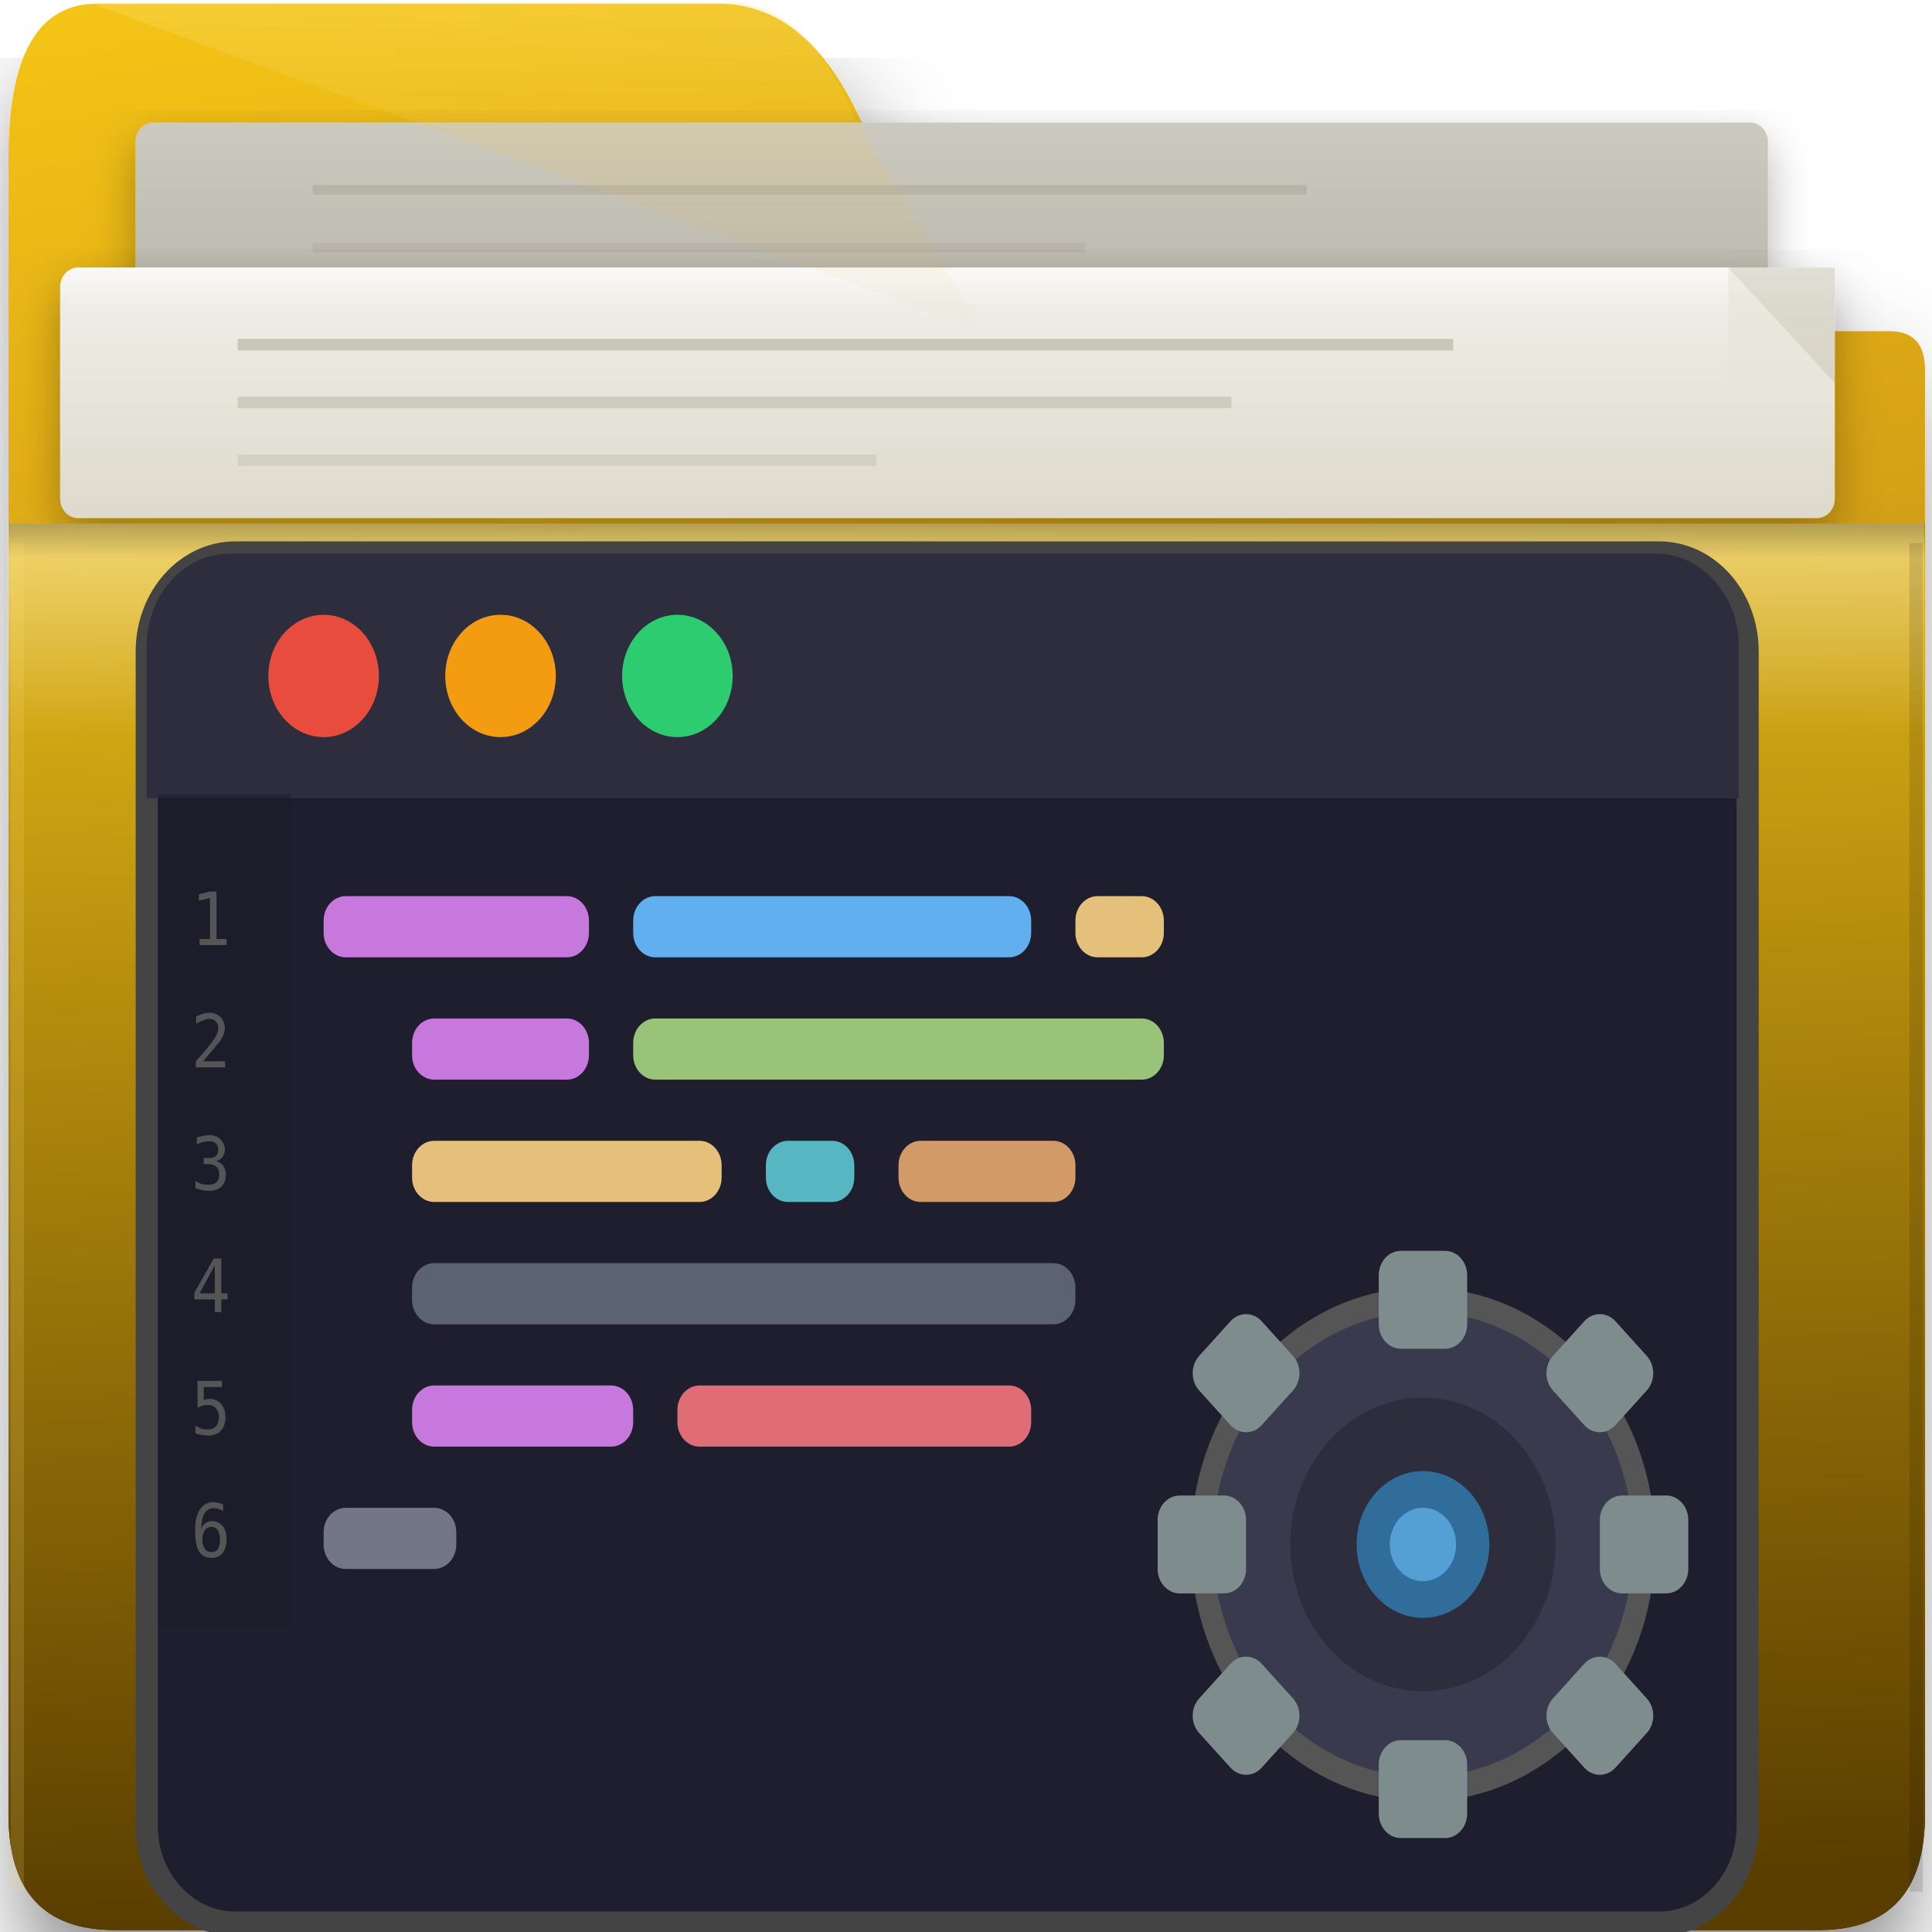
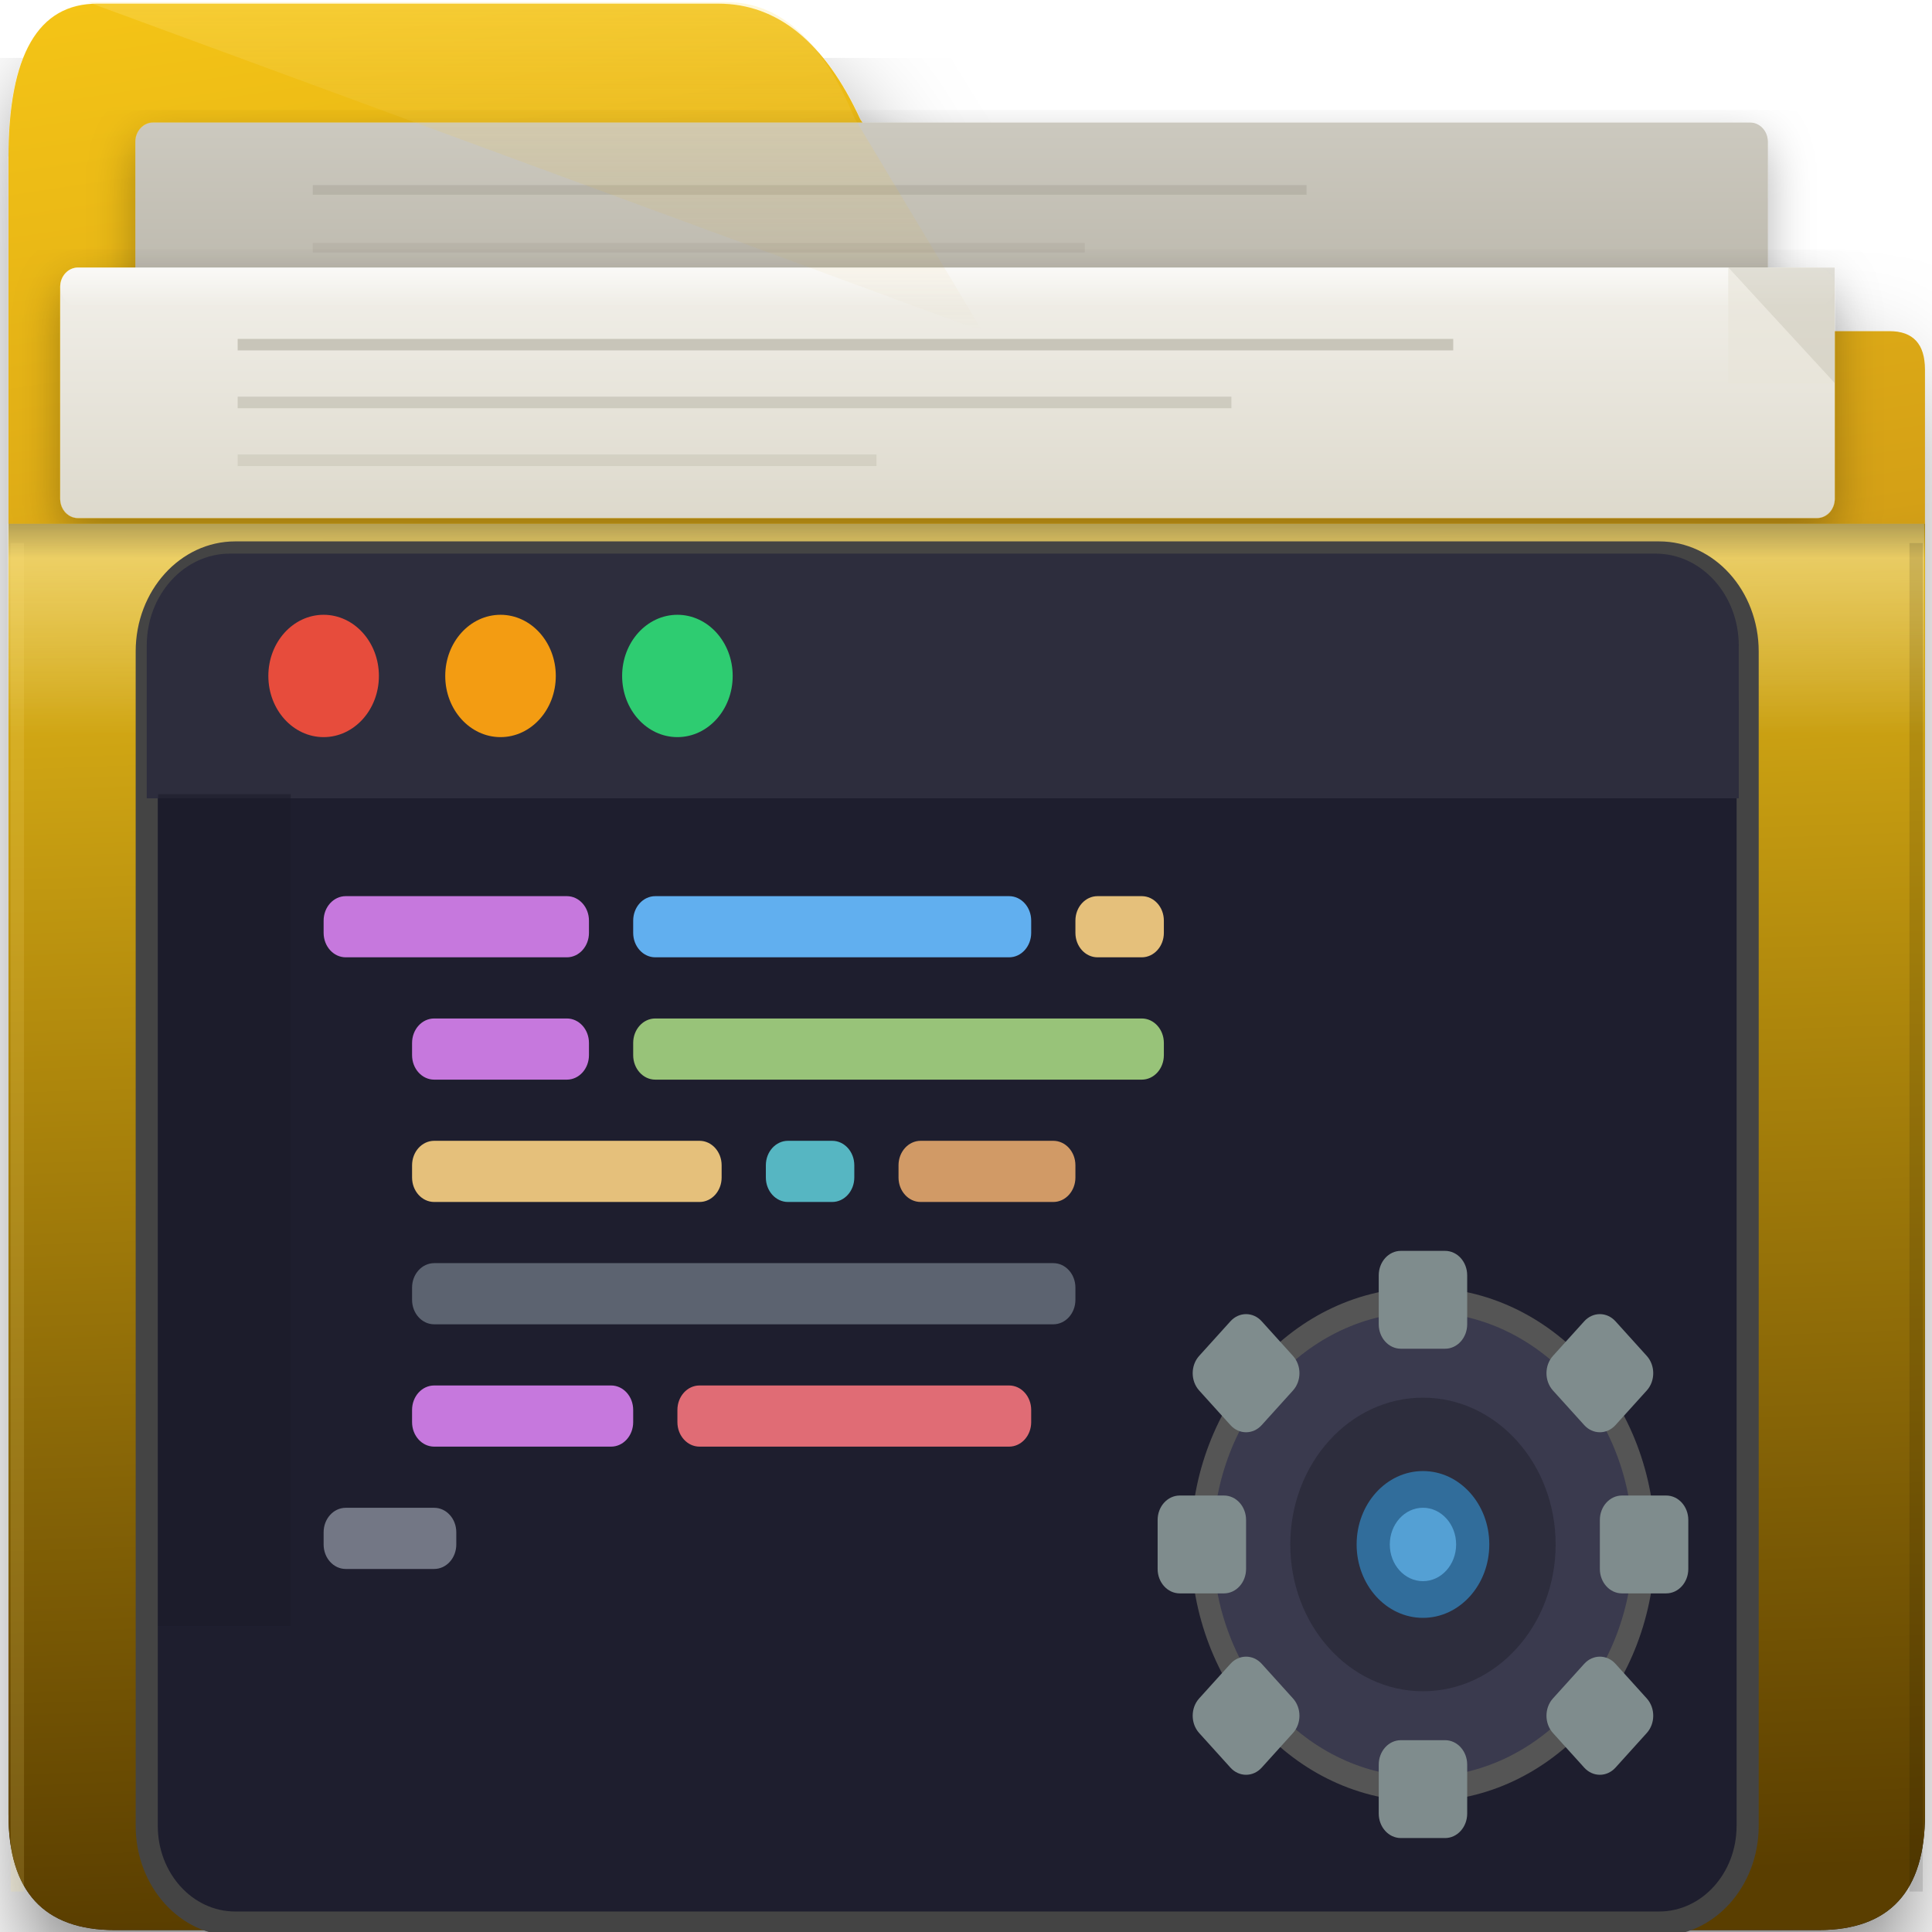
<svg xmlns="http://www.w3.org/2000/svg" width="256" height="256" viewBox="21.044 43.62 217.747 200.581" preserveAspectRatio="none">
  <defs>
    <linearGradient id="folderBack" x1="0%" y1="0%" x2="15%" y2="100%">
      <stop offset="0" stop-color="#f5c518" />
      <stop offset="0.4" stop-color="#d4a017" />
      <stop offset="1" stop-color="#1a1200" />
    </linearGradient>
    <linearGradient id="folderFront" x1="0%" y1="0%" x2="5%" y2="100%">
      <stop offset="0" style="stop-color: rgb(229, 185, 25);" />
      <stop offset="0.35" style="stop-color: rgb(180, 140, 13);" />
      <stop offset="1" stop-color="#5a3e00" />
    </linearGradient>
    <linearGradient id="folderFrontHighlight" x1="0%" y1="0%" x2="0%" y2="100%">
      <stop offset="0" stop-color="#fff8dc" stop-opacity="0.45" />
      <stop offset="0.15" stop-color="#fff" stop-opacity="0" />
    </linearGradient>
    <linearGradient id="tabHighlight" x1="0%" y1="0%" x2="0%" y2="100%">
      <stop offset="0" stop-color="#ffe680" stop-opacity="0.7" />
      <stop offset="1" stop-color="#d4a017" stop-opacity="0" />
    </linearGradient>
    <linearGradient id="page1grad" x1="0%" y1="0%" x2="0%" y2="100%">
      <stop offset="0" stop-color="#f2f0ea" />
      <stop offset="1" stop-color="#ddd9cc" />
    </linearGradient>
    <linearGradient id="page2grad" x1="0%" y1="0%" x2="0%" y2="100%">
      <stop offset="0" stop-color="#ccc9bf" />
      <stop offset="1" stop-color="#b8b4a8" />
    </linearGradient>
    <linearGradient id="pageEdge" x1="0%" y1="0%" x2="0%" y2="100%">
      <stop offset="0" stop-color="#fff" stop-opacity="0.6" />
      <stop offset="1" stop-color="#fff" stop-opacity="0" />
    </linearGradient>
    <linearGradient id="innerShadow" x1="0%" y1="0%" x2="0%" y2="100%">
      <stop offset="0" stop-color="#000" stop-opacity="0.25" />
      <stop offset="0.12" stop-color="#000" stop-opacity="0" />
    </linearGradient>
    <filter id="fShadow" x="-10%" y="-10%" width="130%" height="140%">
      <feDropShadow dx="0" dy="6" stdDeviation="6" flood-color="#000" flood-opacity="0.5" />
    </filter>
    <filter id="pShadow" x="-5%" y="-15%" width="115%" height="140%">
      <feDropShadow dx="0" dy="2" stdDeviation="2.5" flood-color="#000" flood-opacity="0.3" />
    </filter>
  </defs>
  <g filter="url(#fShadow)" style="">
    <path d="M22,60 Q22,44 32,44 L102,44 Q112,44 118,56 L134,78 L234,78 Q238,78 238,82 L238,232 Q238,244 226,244 L34,244 Q22,244 22,232 Z" fill="url(#folderBack)" />
    <line x1="30" y1="100" x2="230" y2="100" stroke="#000" stroke-opacity="0.06" stroke-width="0.5" style="" />
    <line x1="30" y1="140" x2="230" y2="140" stroke="#000" stroke-opacity="0.04" stroke-width="0.5" style="" />
    <line x1="30" y1="180" x2="230" y2="180" stroke="#000" stroke-opacity="0.03" stroke-width="0.5" style="" />
  </g>
  <g filter="url(#pShadow)" transform="matrix(1, 0, 0, 1, -1.701021, 0.340202)" style="">
    <rect x="38" y="56" width="184" height="22" rx="2" ry="2" fill="url(#page2grad)" />
    <line x1="58" y1="63" x2="170" y2="63" stroke="#a8a498" stroke-width="1" stroke-opacity="0.5" />
    <line x1="58" y1="69" x2="145" y2="69" stroke="#a8a498" stroke-width="1" stroke-opacity="0.35" />
  </g>
  <g filter="url(#pShadow)" transform="matrix(1, 0, 0, 1, -0.1701, 3.402037)" style="">
    <rect x="28" y="68" width="200" height="26" rx="2" ry="2" fill="url(#page1grad)" />
    <rect x="28" y="68" width="200" height="4" rx="2" ry="2" fill="url(#pageEdge)" />
    <line x1="48" y1="76" x2="185" y2="76" stroke="#b0ad9f" stroke-width="1.2" stroke-opacity="0.6" />
    <line x1="48" y1="82" x2="160" y2="82" stroke="#b0ad9f" stroke-width="1.2" stroke-opacity="0.45" />
    <line x1="48" y1="88" x2="120" y2="88" stroke="#b0ad9f" stroke-width="1.2" stroke-opacity="0.3" />
    <path d="M216,68 L228,68 L228,80 Z" fill="#c8c4b4" opacity="0.5" />
    <path d="M216,68 L228,80 L216,80 Z" fill="#e8e4d8" opacity="0.6" />
  </g>
  <path d="M22,98 L238,98 L238,232 Q238,244 226,244 L34,244 Q22,244 22,232 Z" fill="url(#folderFront)" style="" />
  <path d="M 21.917 98 L 237.917 98 L 237.917 232 C 237.917 240 233.917 244 225.917 244 L 33.917 244 C 25.917 244 21.917 240 21.917 232 L 21.917 98 Z" fill="url(#folderFrontHighlight)" style="" />
  <rect x="22" y="98" width="216" height="30" fill="url(#innerShadow)" rx="0" style="" />
  <line x1="23" y1="100" x2="23" y2="240" stroke="#ffe680" stroke-opacity="0.15" stroke-width="1.5" style="" />
  <line x1="237" y1="100" x2="237" y2="240" stroke="#000" stroke-opacity="0.12" stroke-width="1.5" style="" />
  <path d="M 30.953 43.84 C 30.953 43.84 33.953 43.84 39.954 43.84 L 102.959 43.84 C 108.96 43.84 113.76 47.859 117.36 55.897 L 131.762 78" fill="url(#tabHighlight)" opacity="0.4" style="" />
  <g transform="matrix(2.492083, 0, 0, 2.540073, 127.2966, 187.46)" style="">
    <rect x="-36" y="-34" width="72.402" height="56" rx="4" ry="4" fill="#1e1e2e" stroke="#444" stroke-width="1" style="" />
    <rect fill="#2d2d3d" x="-36" y="-34" width="72" height="10" rx="3.761" ry="3.761" />
    <rect x="-36" y="-28" width="72" height="4" fill="#2d2d3d" />
    <circle cx="-28" cy="-29" r="2.5" fill="#e74c3c" />
    <circle cx="-20" cy="-29" r="2.5" fill="#f39c12" />
    <circle cx="-12" cy="-29" r="2.5" fill="#2ecc71" />
    <rect x="-28" y="-20" width="12" height="2.5" rx="1" fill="#c678dd" />
    <rect x="-14" y="-20" width="18" height="2.5" rx="1" fill="#61afef" />
    <rect x="6" y="-20" width="4" height="2.5" rx="1" fill="#e5c07b" />
    <rect x="-24" y="-15" width="8" height="2.5" rx="1" fill="#c678dd" />
    <rect x="-14" y="-15" width="24" height="2.5" rx="1" fill="#98c379" />
    <rect x="-24" y="-10" width="14" height="2.5" rx="1" fill="#e5c07b" />
    <rect x="-8" y="-10" width="4" height="2.5" rx="1" fill="#56b6c2" />
    <rect x="-2" y="-10" width="8" height="2.5" rx="1" fill="#d19a66" />
    <rect x="-24" y="-5" width="30" height="2.5" rx="1" fill="#5c6370" />
    <rect x="-24" y="0" width="10" height="2.5" rx="1" fill="#c678dd" />
    <rect x="-12" y="0" width="16" height="2.5" rx="1" fill="#e06c75" />
    <rect x="-28" y="5" width="6" height="2.5" rx="1" fill="#abb2bf" opacity="0.6" />
    <rect x="-35.485" y="-24.168" width="6" height="34" fill="#1a1a28" opacity="0.5" style="" />
-     <text x="-34" y="-18" font-size="3" fill="#555" font-family="monospace" style="white-space: pre;">1</text>
-     <text x="-34" y="-13" font-size="3" fill="#555" font-family="monospace" style="white-space: pre;">2</text>
-     <text x="-34" y="-8" font-size="3" fill="#555" font-family="monospace" style="white-space: pre;">3</text>
-     <text x="-34" y="-3" font-size="3" fill="#555" font-family="monospace" style="white-space: pre;">4</text>
-     <text x="-34" y="2" font-size="3" fill="#555" font-family="monospace" style="white-space: pre;">5</text>
-     <text x="-34" y="7" font-size="3" fill="#555" font-family="monospace" style="white-space: pre;">6</text>
    <g transform="matrix(1, 0, 0, 1, 21.71807, 6.498325)">
      <circle cx="0" cy="0" r="10" fill="#3a3a4e" stroke="#555" stroke-width="1" />
      <rect x="-2" y="-12" width="4" height="4" rx="1" fill="#7f8c8d" />
      <rect x="-2" y="8" width="4" height="4" rx="1" fill="#7f8c8d" />
      <rect x="-12" y="-2" width="4" height="4" rx="1" fill="#7f8c8d" />
      <rect x="8" y="-2" width="4" height="4" rx="1" fill="#7f8c8d" />
      <rect x="6" y="-9" width="4" height="4" rx="1" fill="#7f8c8d" transform="rotate(45, 8, -7)" />
      <rect x="-10" y="5" width="4" height="4" rx="1" fill="#7f8c8d" transform="rotate(45, -8, 7)" />
      <rect x="6" y="5" width="4" height="4" rx="1" fill="#7f8c8d" transform="rotate(45, 8, 7)" />
      <rect x="-10" y="-9" width="4" height="4" rx="1" fill="#7f8c8d" transform="rotate(45, -8, -7)" />
      <circle cx="0" cy="0" r="6" fill="#2d2d3d" />
      <circle cx="0" cy="0" r="3" fill="#3498db" opacity="0.6" />
      <circle cx="0" cy="0" r="1.5" fill="#5dade2" opacity="0.8" />
    </g>
  </g>
</svg>
